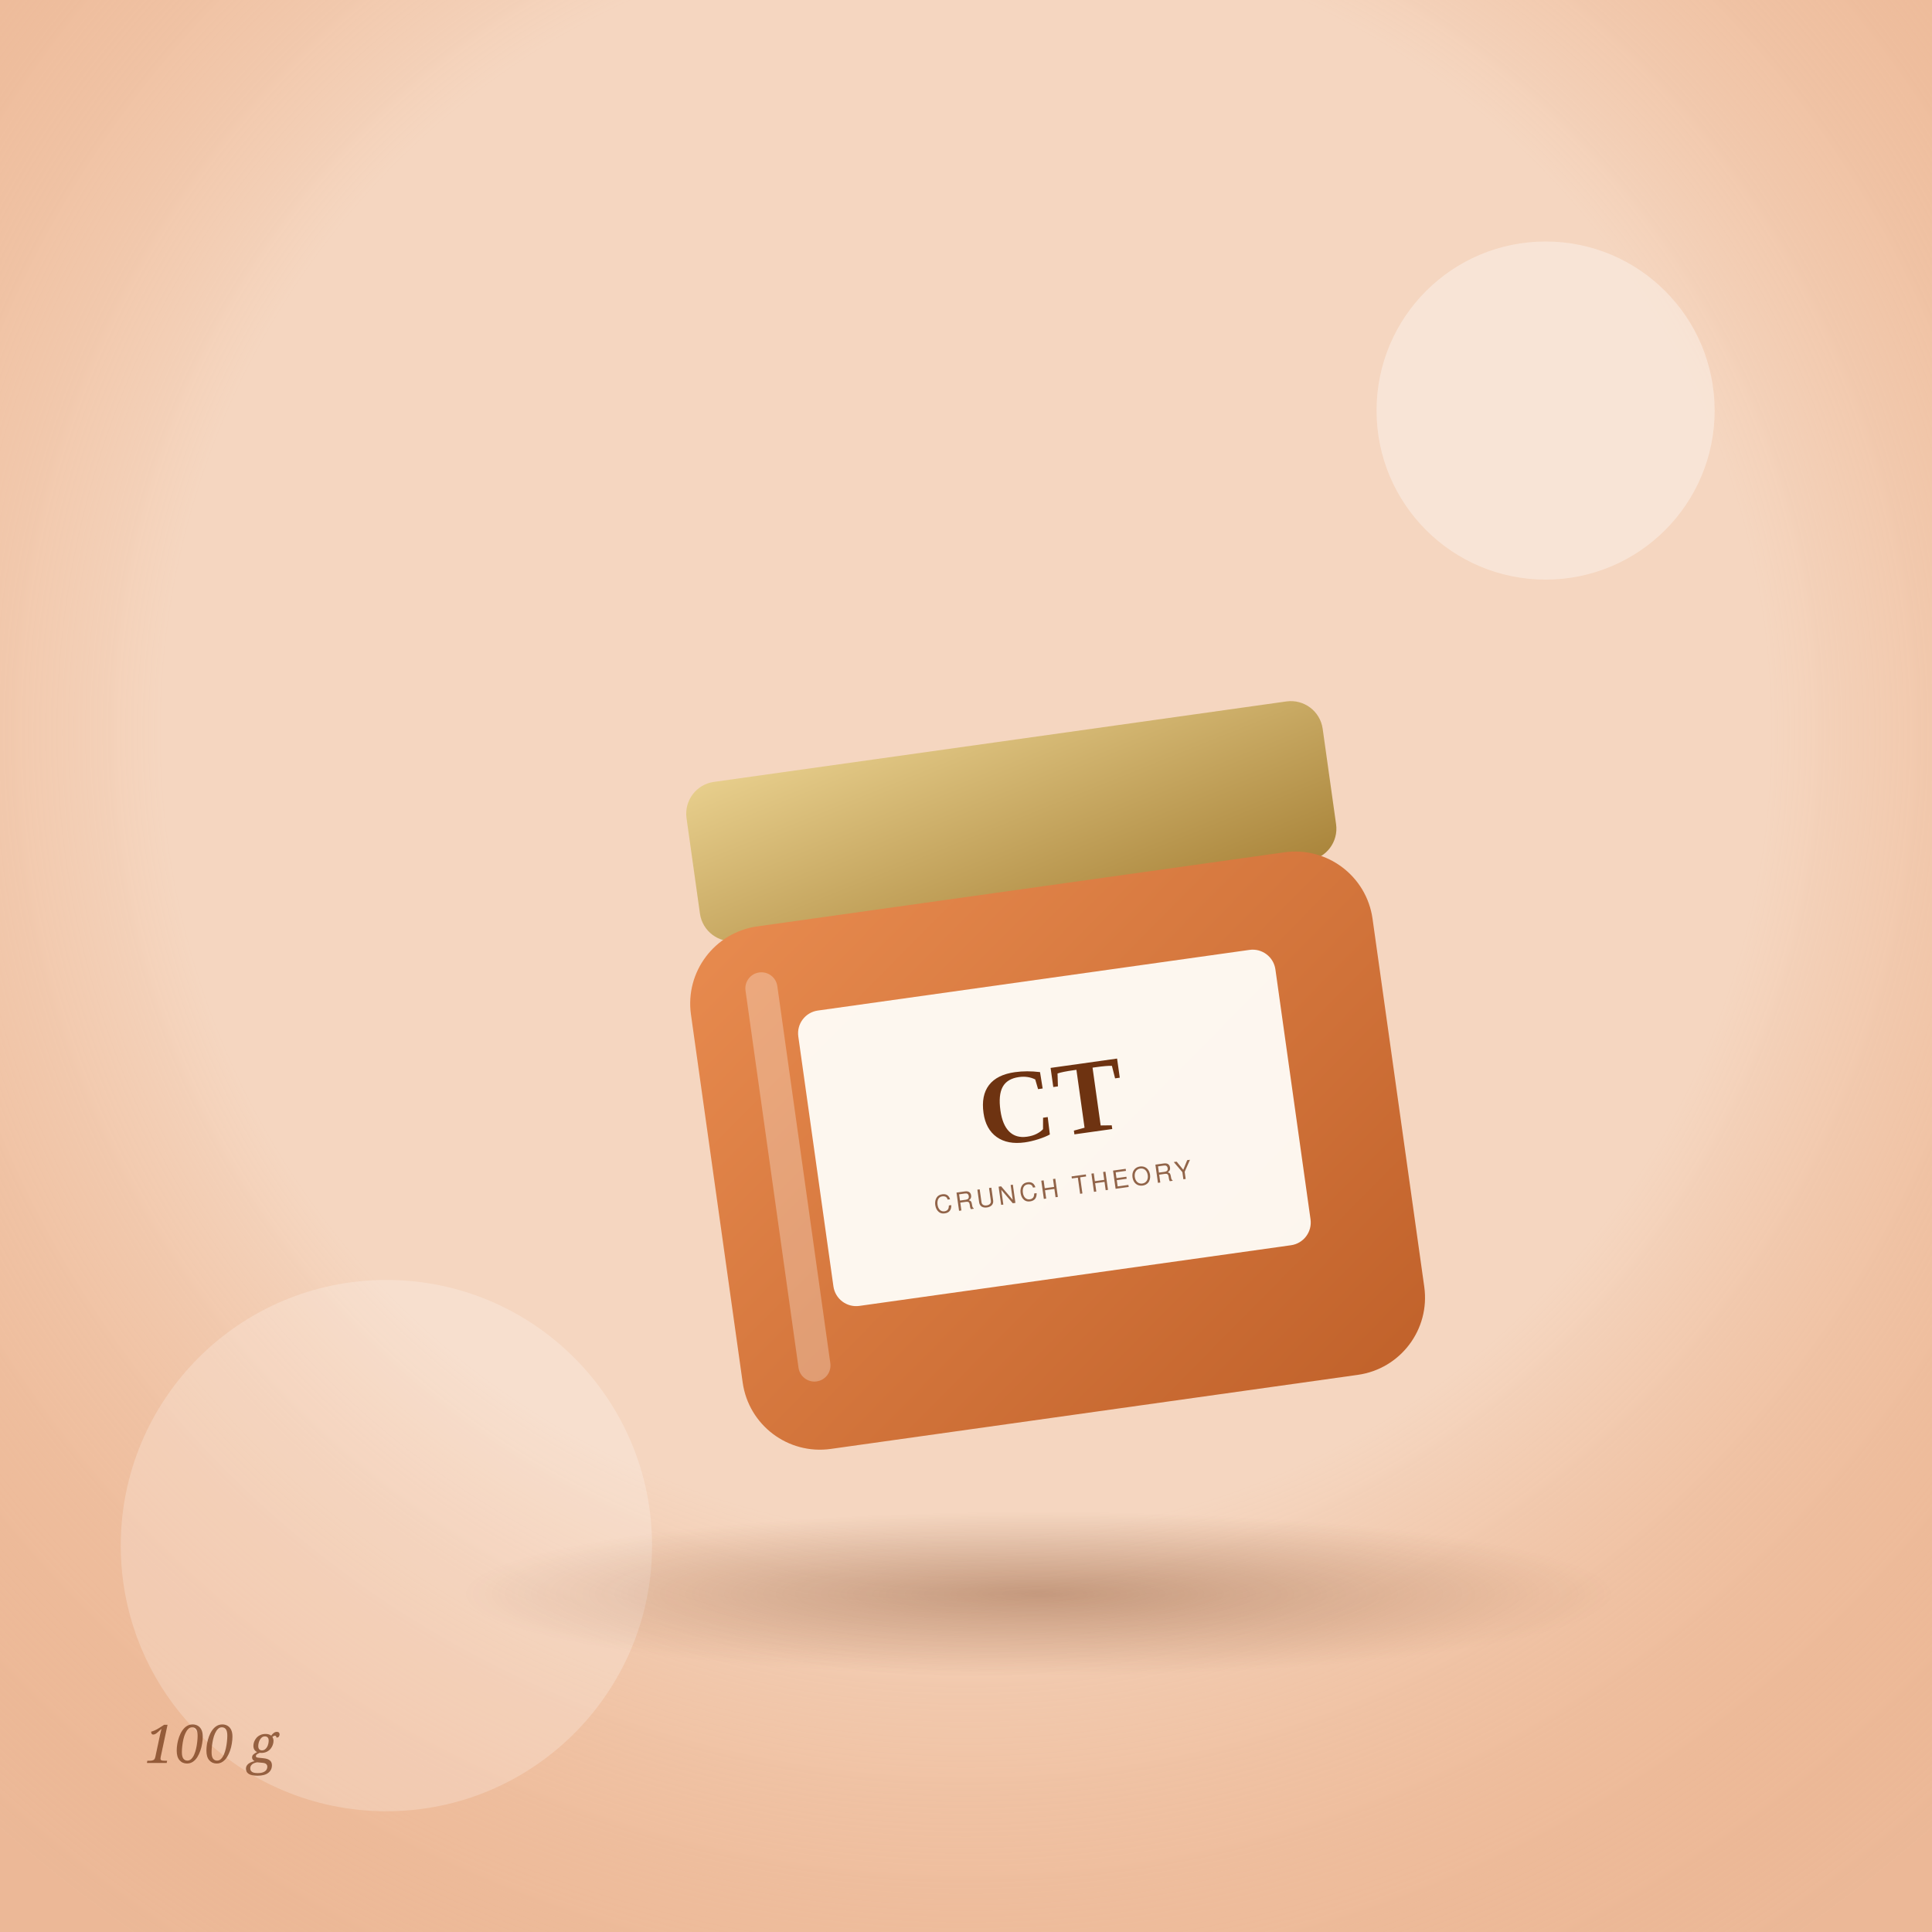
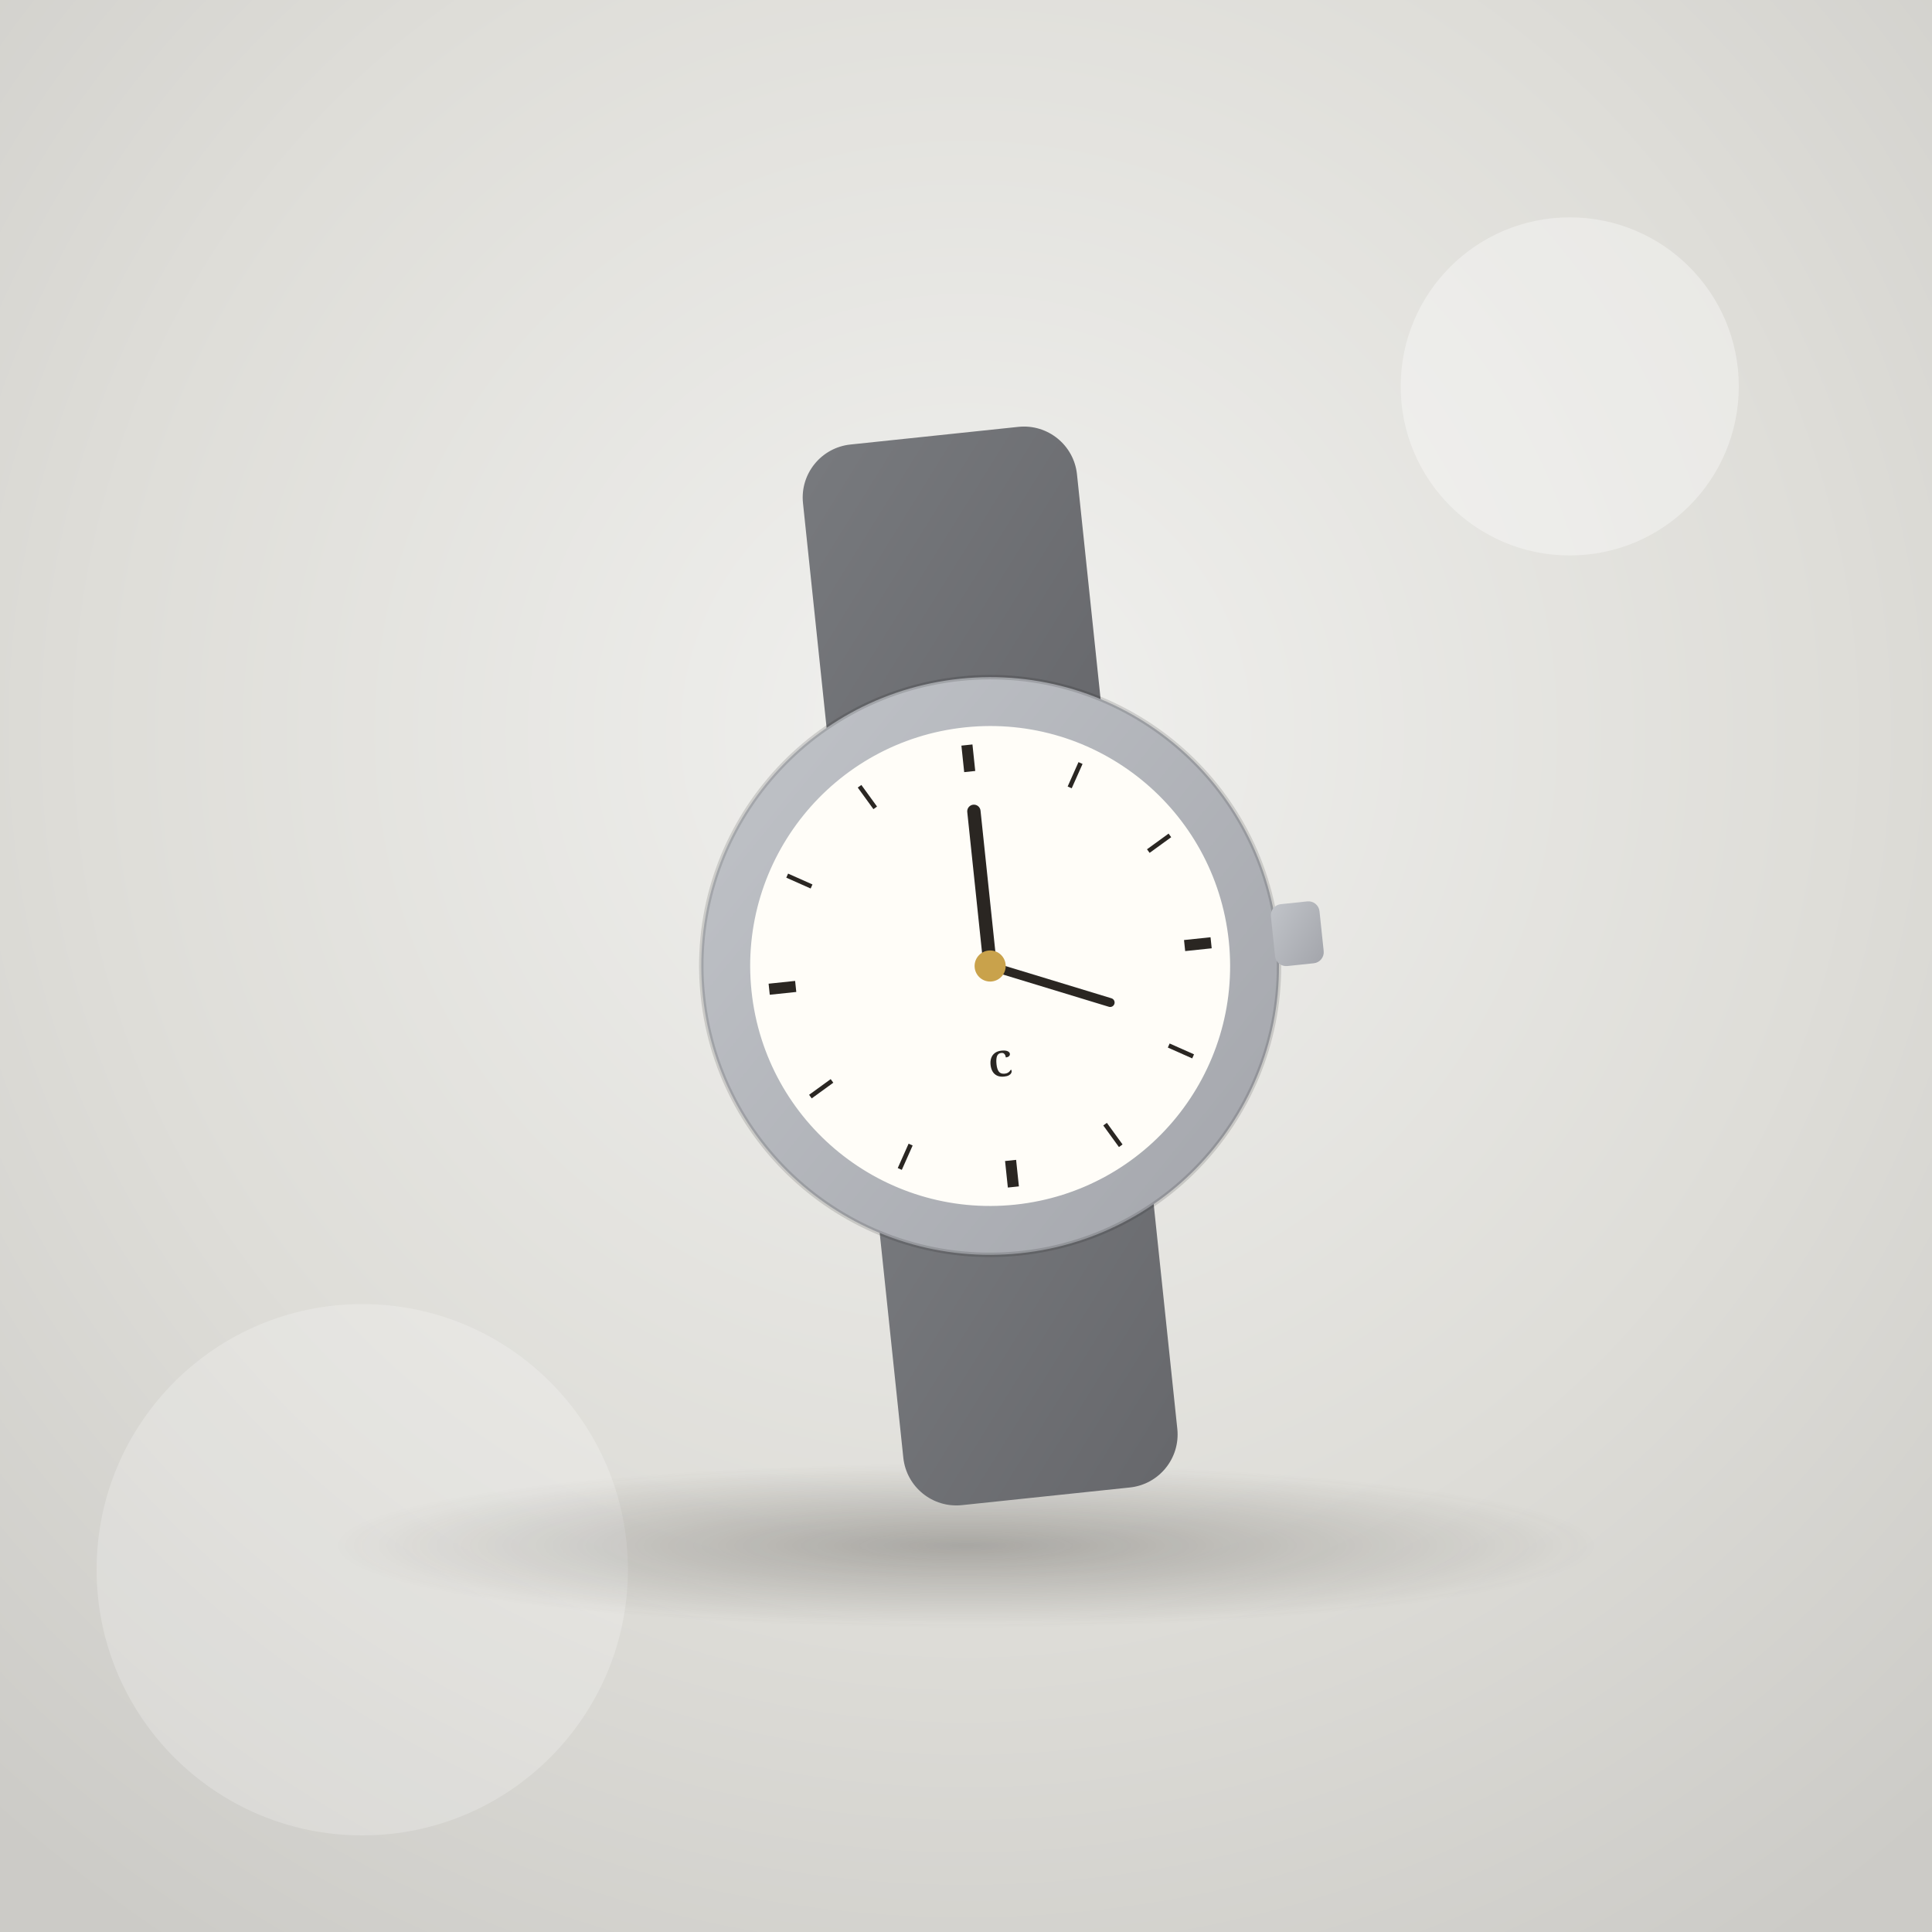
- <svg xmlns="http://www.w3.org/2000/svg" viewBox="0 0 800 800" width="800" height="800" role="img" aria-label="Roasted Makhana: Peri Peri">
+ <svg xmlns="http://www.w3.org/2000/svg" viewBox="0 0 800 800" width="800" height="800" role="img" aria-label="Classic Digital Sports Watch">
  <defs>
    <radialGradient id="bg" cx="50%" cy="38%" r="75%">
-       <stop offset="0" stop-color="#F5D6C0" />
-       <stop offset=".55" stop-color="#F5D6C0" />
-       <stop offset="1" stop-color="#E88B4F" stop-opacity="0.55" />
+       <stop offset="0" stop-color="#F1F1EF" />
+       <stop offset=".6" stop-color="#DEDDD8" />
+       <stop offset="1" stop-color="#cccbc7" />
    </radialGradient>
-     <linearGradient id="body" x1="0" y1="0" x2="1" y2="1">
-       <stop offset="0" stop-color="#E88B4F" />
-       <stop offset="1" stop-color="#C0612A" />
+     <linearGradient id="b" x1="0" y1="0" x2="1" y2="1">
+       <stop offset="0" stop-color="#c1c4c9" />
+       <stop offset="1" stop-color="#a3a5ab" />
+     </linearGradient>
+     <linearGradient id="d" x1="0" y1="0" x2="1" y2="1">
+       <stop offset="0" stop-color="#787a7e" />
+       <stop offset="1" stop-color="#66676b" />
    </linearGradient>
    <linearGradient id="gold" x1="0" y1="0" x2="1" y2="1">
      <stop offset="0" stop-color="#E8CF8D" />
      <stop offset="1" stop-color="#A9843A" />
    </linearGradient>
    <linearGradient id="ink" x1="0" y1="0" x2="0" y2="1">
-       <stop offset="0" stop-color="#6E3311" />
-       <stop offset="1" stop-color="#6E3311" />
+       <stop offset="0" stop-color="#2A2622" />
+       <stop offset="1" stop-color="#2A2622" />
    </linearGradient>
    <radialGradient id="shadow">
-       <stop offset="0" stop-color="#6E3311" stop-opacity=".35" />
-       <stop offset="1" stop-color="#6E3311" stop-opacity="0" />
+       <stop offset="0" stop-color="#2A2622" stop-opacity=".3" />
+       <stop offset="1" stop-color="#2A2622" stop-opacity="0" />
    </radialGradient>
  </defs>
  <rect width="800" height="800" fill="url(#bg)" />
-   <circle cx="640" cy="170" r="70" fill="#fff" opacity=".35" />
-   <circle cx="160" cy="640" r="110" fill="#fff" opacity=".22" />
-   <text x="60" y="730" font-family="Georgia, serif" font-size="22" font-style="italic" fill="#6E3311" opacity=".7">100 g</text>
-   <ellipse cx="430" cy="660" rx="240" ry="34" fill="url(#shadow)" />
-   <g transform="translate(430 420) rotate(-8) scale(.95)">
-     <rect x="-140" y="-120" width="280" height="70" rx="14" fill="url(#gold)" />
-     <rect x="-150" y="-55" width="300" height="230" rx="34" fill="url(#body)" />
-     <rect x="-125" y="-35" width="14" height="180" rx="7" fill="#fff" opacity=".28" />
-     <rect x="-105" y="-15" width="210" height="130" rx="10" fill="#FFFDF8" opacity=".95" />
-     <text x="0" y="54" text-anchor="middle" font-family="Georgia, 'Times New Roman', serif" font-size="46" font-weight="700" fill="url(#ink)">CT</text>
-     <text x="0" y="80" text-anchor="middle" font-family="Helvetica, Arial, sans-serif" font-size="11" letter-spacing="1.5" fill="url(#ink)" opacity=".75">CRUNCH THEORY</text>
-     <line x1="-83" x2="83" y1="3" y2="3" stroke="url(#ink)" stroke-width="1" opacity=".3" />
+   <circle cx="650" cy="160" r="70" fill="#fff" opacity=".35" />
+   <circle cx="150" cy="650" r="110" fill="#fff" opacity=".22" />
+   <ellipse cx="400" cy="640" rx="260" ry="34" fill="url(#shadow)" />
+   <g transform="translate(410 400) rotate(-6) scale(.92)">
+     <g>
+       <rect x="-62" y="-240" width="124" height="160" rx="24" fill="url(#d)" />
+       <rect x="-62" y="80" width="124" height="160" rx="24" fill="url(#d)" />
+       <circle cx="0" cy="0" r="130" fill="url(#b)" stroke="#00000022" stroke-width="2" />
+       <circle cx="0" cy="0" r="108" fill="#FFFDF8" />
+       <line x1="0.0" y1="-88.0" x2="0.0" y2="-100.0" stroke="#2A2622" stroke-width="5" />
+       <line x1="44.0" y1="-76.2" x2="50.0" y2="-86.6" stroke="#2A2622" stroke-width="2" />
+       <line x1="76.2" y1="-44.0" x2="86.6" y2="-50.0" stroke="#2A2622" stroke-width="2" />
+       <line x1="88.0" y1="-0.0" x2="100.0" y2="-0.0" stroke="#2A2622" stroke-width="5" />
+       <line x1="76.2" y1="44.0" x2="86.6" y2="50.0" stroke="#2A2622" stroke-width="2" />
+       <line x1="44.0" y1="76.2" x2="50.0" y2="86.6" stroke="#2A2622" stroke-width="2" />
+       <line x1="0.0" y1="88.0" x2="0.0" y2="100.0" stroke="#2A2622" stroke-width="5" />
+       <line x1="-44.0" y1="76.2" x2="-50.0" y2="86.6" stroke="#2A2622" stroke-width="2" />
+       <line x1="-76.2" y1="44.0" x2="-86.6" y2="50.0" stroke="#2A2622" stroke-width="2" />
+       <line x1="-88.0" y1="0.0" x2="-100.0" y2="0.0" stroke="#2A2622" stroke-width="5" />
+       <line x1="-76.2" y1="-44.0" x2="-86.6" y2="-50.0" stroke="#2A2622" stroke-width="2" />
+       <line x1="-44.0" y1="-76.2" x2="-50.0" y2="-86.6" stroke="#2A2622" stroke-width="2" />
+       <line x1="0" y1="0" x2="0" y2="-70" stroke="#2A2622" stroke-width="6" stroke-linecap="round" />
+       <line x1="0" y1="0" x2="52" y2="22" stroke="#2A2622" stroke-width="4" stroke-linecap="round" />
+       <circle cx="0" cy="0" r="7" fill="#C9A24B" />
+       <rect x="128" y="-14" width="22" height="28" rx="5" fill="url(#b)" />
+       <text x="0" y="50" text-anchor="middle" font-family="Georgia, serif" font-size="16" font-weight="700" fill="#2A2622">C</text>
+     </g>
  </g>
</svg>
